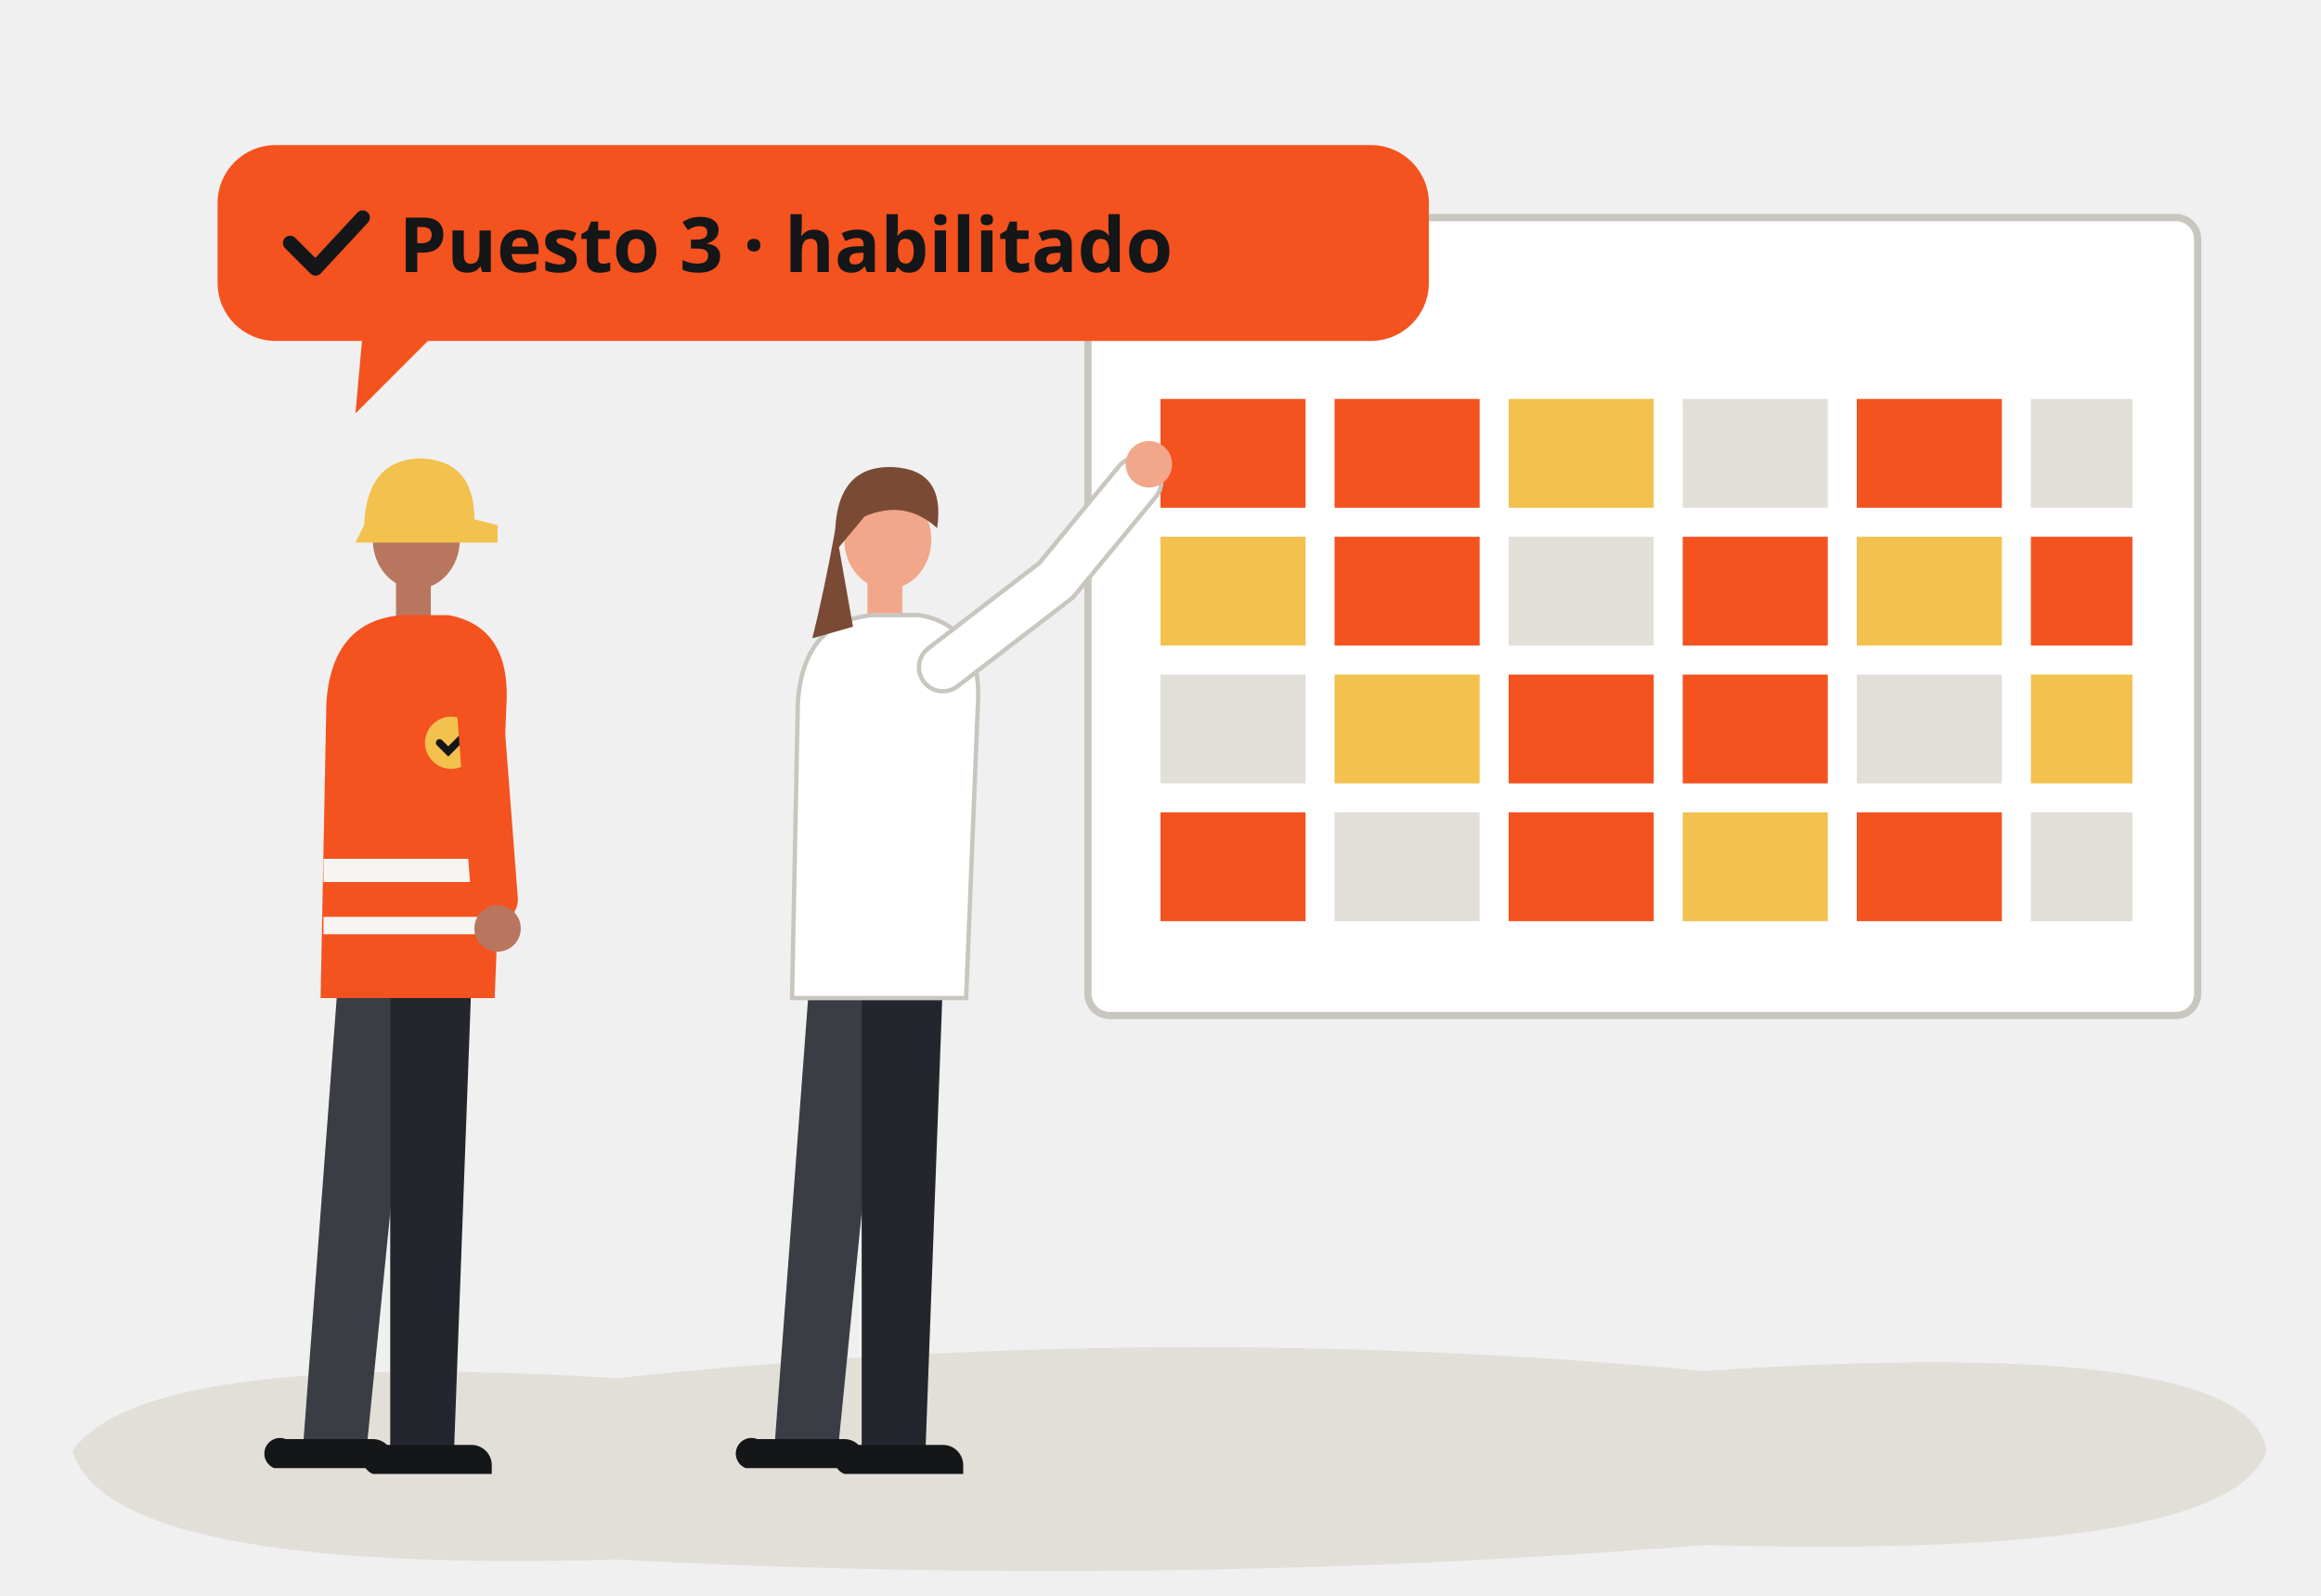
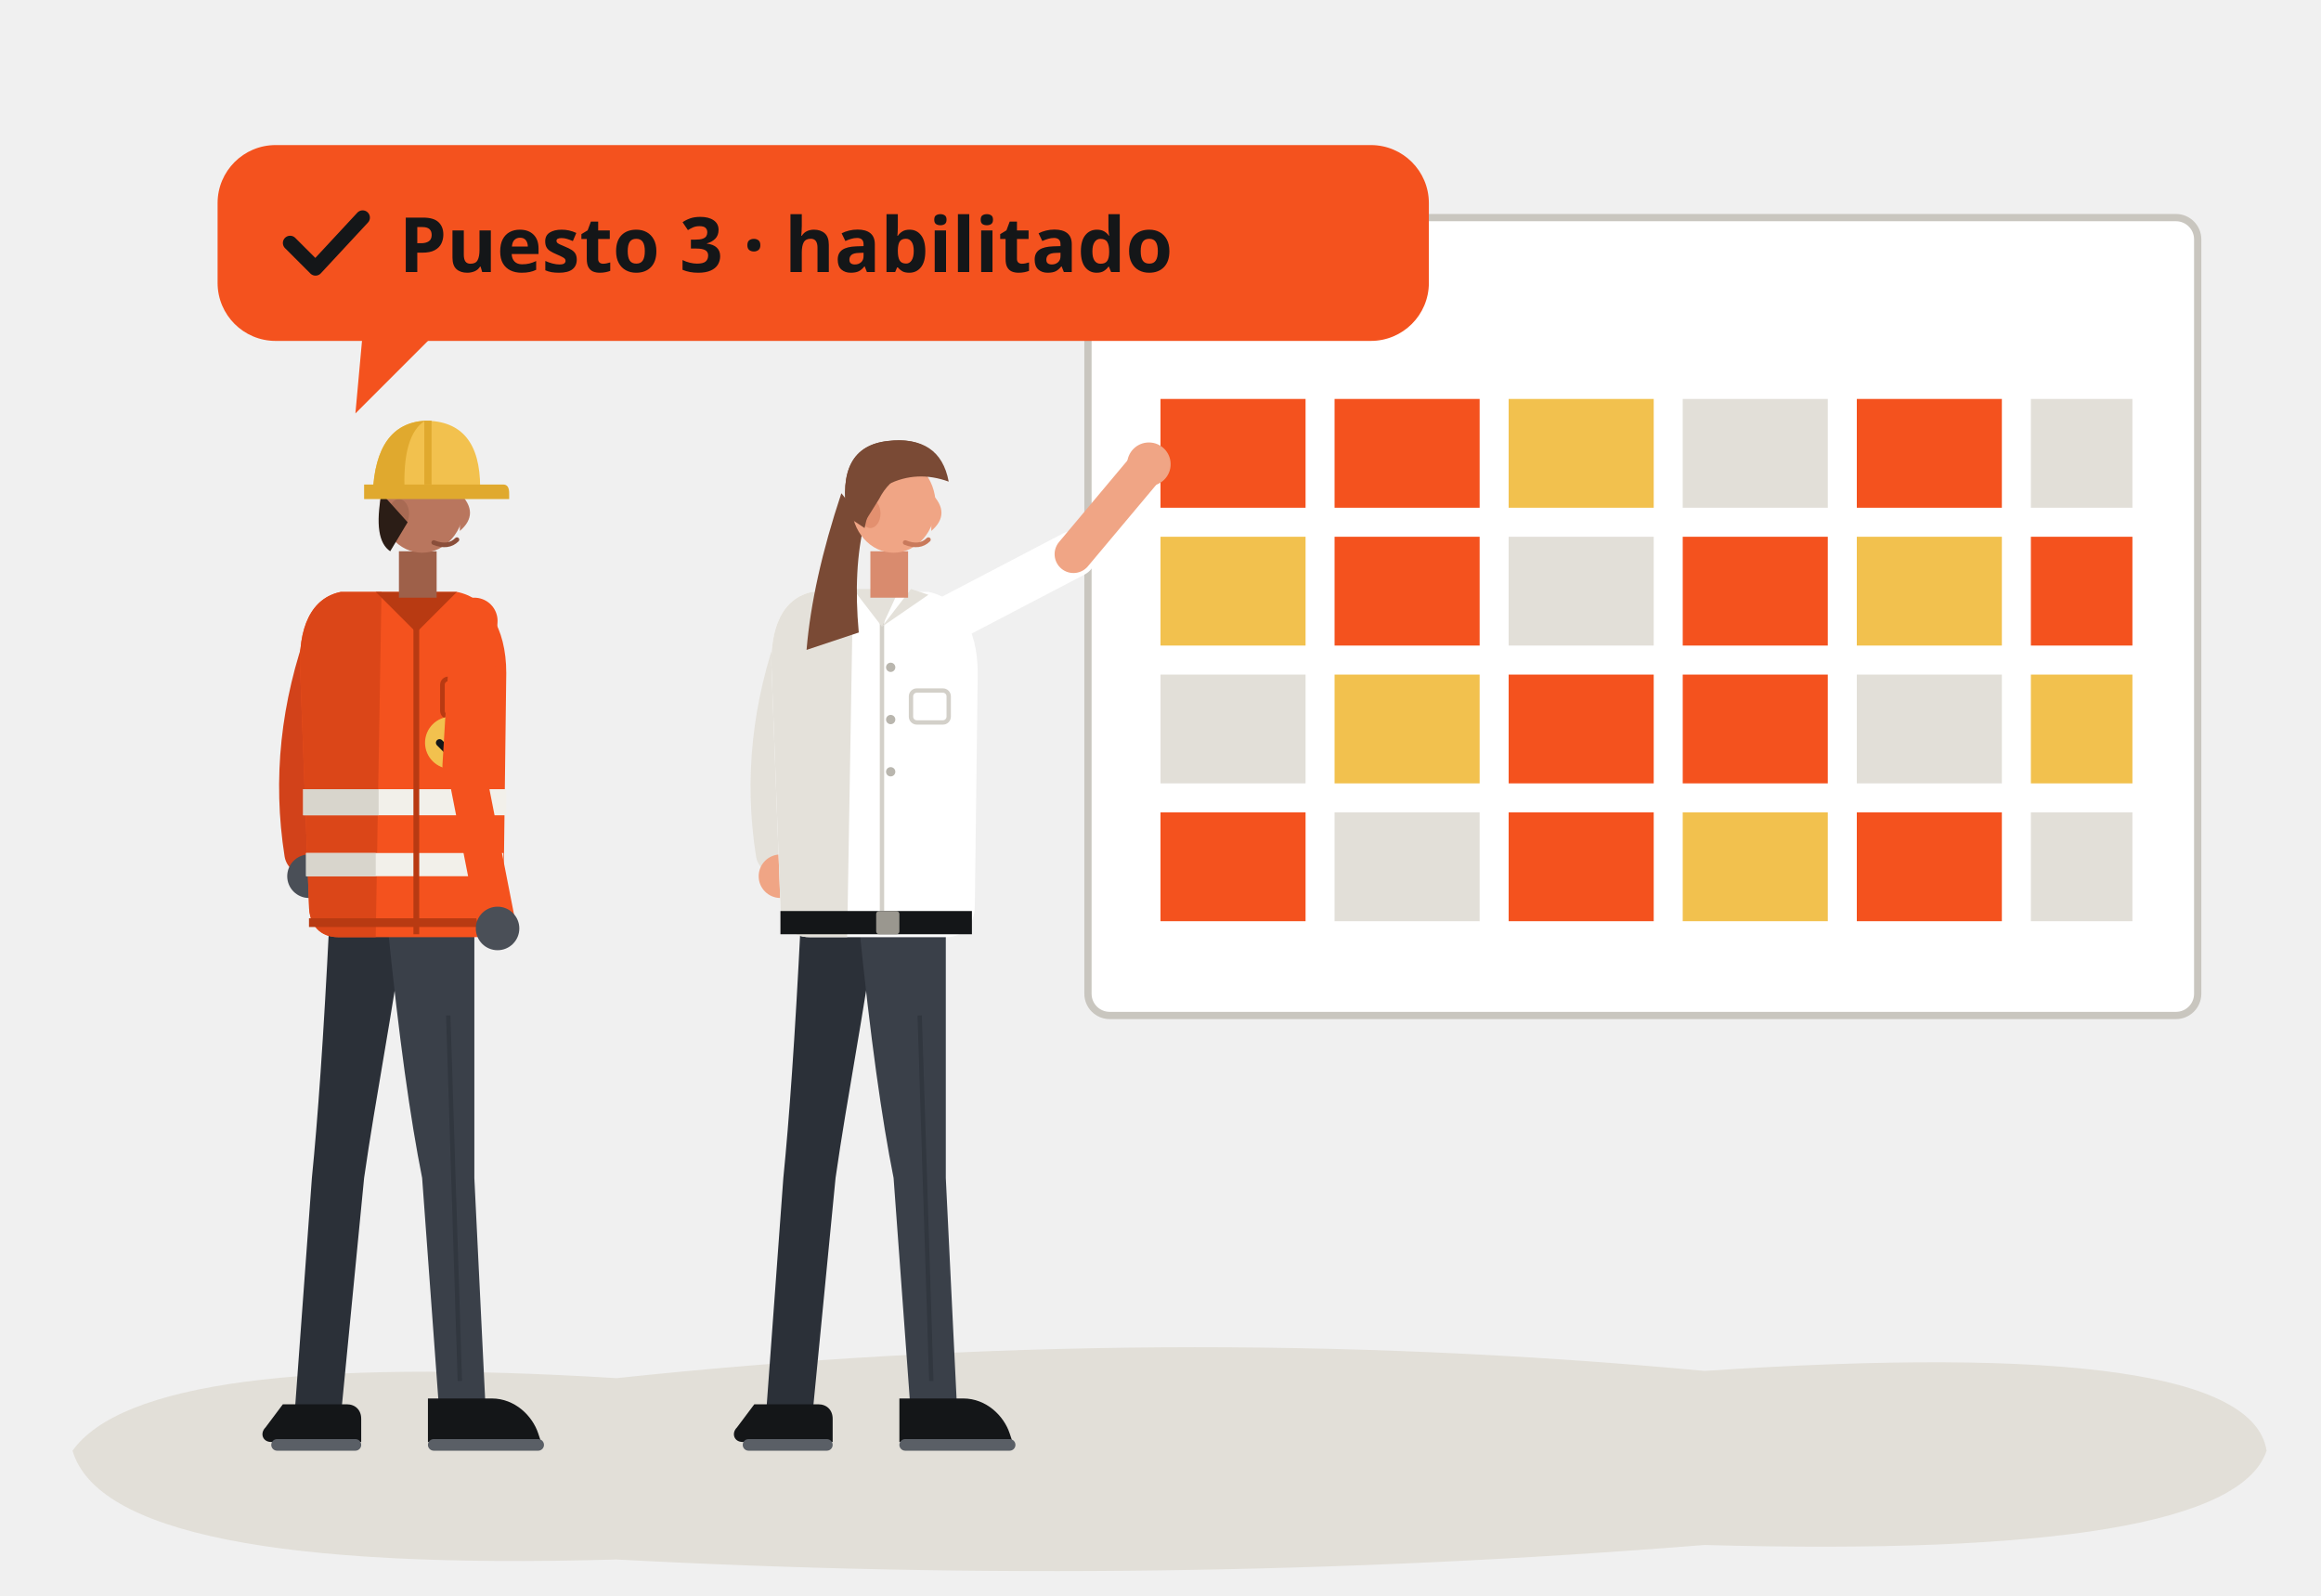
<svg xmlns="http://www.w3.org/2000/svg" viewBox="0 0 640 440" role="img" aria-label="La responsable de RRHH señala la matriz de polivalencia en la pared mientras un operario recibe su certificación">
  <path d="M20 400Q40 372 170 380Q320 364 470 378Q620 368 625 400Q615 430 470 426Q320 438 170 430Q30 434 20 400Z" fill="#E2DFD8" />
  <rect x="300" y="60" width="306" height="220" rx="6" fill="#FFFFFF" stroke="#C9C6BF" stroke-width="2" />
  <rect x="320" y="80" width="60" height="8" rx="4" fill="#3A3E44" />
  <rect x="320" y="110" width="40" height="30" fill="#F4521E" />
  <rect x="368" y="110" width="40" height="30" fill="#F4521E" />
  <rect x="416" y="110" width="40" height="30" fill="#F2C14E" />
  <rect x="464" y="110" width="40" height="30" fill="#E2DFD8" />
  <rect x="512" y="110" width="40" height="30" fill="#F4521E" />
  <rect x="560" y="110" width="28" height="30" fill="#E2DFD8" />
  <rect x="320" y="148" width="40" height="30" fill="#F2C14E" />
  <rect x="368" y="148" width="40" height="30" fill="#F4521E" />
  <rect x="416" y="148" width="40" height="30" fill="#E2DFD8" />
  <rect x="464" y="148" width="40" height="30" fill="#F4521E" />
  <rect x="512" y="148" width="40" height="30" fill="#F2C14E" />
  <rect x="560" y="148" width="28" height="30" fill="#F4521E" />
  <rect x="320" y="186" width="40" height="30" fill="#E2DFD8" />
  <rect x="368" y="186" width="40" height="30" fill="#F2C14E" />
  <rect x="416" y="186" width="40" height="30" fill="#F4521E" />
  <rect x="464" y="186" width="40" height="30" fill="#F4521E" />
  <rect x="512" y="186" width="40" height="30" fill="#E2DFD8" />
  <rect x="560" y="186" width="28" height="30" fill="#F2C14E" />
  <rect x="320" y="224" width="40" height="30" fill="#F4521E" />
  <rect x="368" y="224" width="40" height="30" fill="#E2DFD8" />
  <rect x="416" y="224" width="40" height="30" fill="#F4521E" />
  <rect x="464" y="224" width="40" height="30" fill="#F2C14E" />
  <rect x="512" y="224" width="40" height="30" fill="#F4521E" />
  <rect x="560" y="224" width="28" height="30" fill="#E2DFD8" />
  <g transform="translate(110 400) scale(0.8)">
-     <path d="M-21 -162L5 -162L-11 -2L-33 -2Z" fill="#3A3E44" />
-     <path d="M-3 -162L25 -162L19 0L-3 0Z" fill="#23272D" />
-     <path d="M-39 -4h30a7 7 0 0 1 7 7v3h-41a4 4 0 0 1 4-10z" fill="#141618" />
-     <path d="M-5 -2h30a7 7 0 0 1 7 7v3h-41a4 4 0 0 1 4-10z" fill="#141618" />
-     <rect x="-1" y="-300" width="12" height="16" fill="#B9765E" />
-     <path d="M-25 -258Q-23 -286 1 -288L17 -288Q39 -284 37 -256L33 -156L-27 -156Z" fill="#F4521E" />
-     <path d="M-26 -204H35V-196H-26Z" fill="#F6F5F2" />
-     <path d="M-26 -184H34V-178H-26Z" fill="#F6F5F2" />
+     <path d="M-24 -182C-26 -142 -28 -114 -30 -94L-36 -12H-20L-12 -94C-8 -122 -2 -152 2 -182Z" fill="#2B3038" />
+     <path d="M-4 -182C0 -142 4 -114 8 -94L14 -12H30L26 -94C26 -130 26 -158 26 -182Z" fill="#3A4049" />
+     <path d="M17 -150L21 -24" stroke="#2B3038" stroke-width="1.5" opacity=".6" />
+     <path d="M-40 -16h22c3 0 5 2 5 5v8h-31c-3 0-4-3-2-5z" fill="#141618" />
+     <rect x="-44" y="-4" width="31" height="4" rx="2" fill="#5A5F66" />
+     <path d="M10 -18h22c8 0 14 6 16 12l1 3H10z" fill="#141618" />
+     <rect x="10" y="-4" width="40" height="4" rx="2" fill="#5A5F66" />
+     <path d="M-24 -282Q-38 -244 -32 -206" fill="none" stroke="#D2421A" stroke-width="15" stroke-linecap="round" />
+     <circle cx="-31" cy="-198" r="7.5" fill="#4A4F57" />
+     <path d="M-20 -296C-30 -294 -35 -284 -34 -268L-31 -188C-31 -181 -27 -177 -21 -177H26C32 -177 36 -181 36 -188L37 -268C37 -284 30 -294 20 -296Z" fill="#F4521E" />
+     <path d="M-20 -296C-30 -294 -35 -284 -34 -268L-31 -188C-31 -181 -27 -177 -21 -177H-8L-6 -296Z" fill="#DB4618" />
+     <path d="M-33 -228H37V-219H-33ZM-32 -206H36V-198H-32Z" fill="#F2F0EA" />
+     <path d="M-33 -228H-7V-219H-33ZM-32 -206H-8V-198H-32Z" fill="#D8D5CC" />
+     <path d="M6 -294V-178" stroke="#B83A12" stroke-width="2" />
+     <rect x="15" y="-266" width="15" height="13" rx="2" fill="none" stroke="#B83A12" stroke-width="1.6" />
+     <path d="M-8 -296L6 -282L20 -296Z" fill="#B83A12" />
+     <path d="M-31 -182H36" stroke="#B83A12" stroke-width="3" />
+     <path d="M0 -310h13v16H0z" fill="#9E6049" />
+     <ellipse cx="8" cy="-326" rx="14.5" ry="16.5" fill="#B9765E" />
+     <path d="M21 -330Q28 -323 21 -317Z" fill="#B9765E" />
+     <ellipse cx="0" cy="-323" rx="3.5" ry="5" fill="#A86A53" />
+     <path d="M12 -313Q17 -311 20 -314" fill="none" stroke="#8A4E3A" stroke-width="1.6" stroke-linecap="round" />
+     <path d="M-6 -330Q-9 -314 -3 -310L3 -320Z" fill="#2B1D16" />
+     <path d="M-9 -330Q-8 -354 9 -355Q28 -355 28 -332Z" fill="#F2C14E" />
+     <path d="M9 -355Q-8 -354 -9 -330H2Q1 -350 9 -355Z" fill="#E0A92E" />
+     <path d="M-12 -333H36Q38 -333 38 -330V-328H-12Z" fill="#E0A92E" />
+     <path d="M10 -355V-333" stroke="#E0A92E" stroke-width="2.5" />
    <circle cx="18" cy="-244" r="9" fill="#F2C14E" />
    <path d="M14 -244l3 3 6-6" fill="none" stroke="#141618" stroke-width="2.5" stroke-linecap="round" />
-     <path d="M27 -268L33 -190" stroke="#F4521E" stroke-width="16" stroke-linecap="round" />
-     <circle cx="34" cy="-180" r="8" fill="#B9765E" />
-     <ellipse cx="6" cy="-314" rx="15" ry="17" fill="#B9765E" />
-     <path d="M-12 -319Q-11 -342 8 -342Q26 -341 26 -321L34 -319L34 -313L-15 -313Z" fill="#F2C14E" />
+     <path d="M26 -286L23 -236" fill="none" stroke="#F4521E" stroke-width="16" stroke-linecap="round" />
+     <path d="M23 -236L34 -180" fill="none" stroke="#F4521E" stroke-width="13" stroke-linecap="round" />
+     <circle cx="34" cy="-180" r="7.5" fill="#4A4F57" />
  </g>
  <g transform="translate(240 400) scale(0.8)">
-     <path d="M-21 -162L5 -162L-11 -2L-33 -2Z" fill="#3A3E44" />
-     <path d="M-3 -162L25 -162L19 0L-3 0Z" fill="#23272D" />
-     <path d="M-39 -4h30a7 7 0 0 1 7 7v3h-41a4 4 0 0 1 4-10z" fill="#141618" />
-     <path d="M-5 -2h30a7 7 0 0 1 7 7v3h-41a4 4 0 0 1 4-10z" fill="#141618" />
-     <rect x="-1" y="-300" width="12" height="16" fill="#F2A68A" />
-     <path d="M-25 -258Q-23 -286 1 -288L17 -288Q39 -284 37 -256L33 -156L-27 -156Z" fill="#FFFFFF" stroke="#C9C6BF" stroke-width="1.5" />
-     <path d="M25 -270L64 -300L92 -334" fill="none" stroke="#C9C6BF" stroke-width="18" stroke-linecap="round" stroke-linejoin="round" />
-     <path d="M25 -270L64 -300L92 -334" fill="none" stroke="#FFFFFF" stroke-width="15" stroke-linecap="round" stroke-linejoin="round" />
-     <circle cx="96" cy="-340" r="8" fill="#F2A68A" />
-     <path d="M-12 -318Q-16 -296 -20 -280L-6 -284Z" fill="#7A4A35" />
-     <ellipse cx="6" cy="-314" rx="15" ry="17" fill="#F2A68A" />
-     <path d="M-12 -310Q-14 -340 8 -339Q26 -338 23 -318Q12 -328 -2 -322Z" fill="#7A4A35" />
+     <path d="M-24 -182C-26 -142 -28 -114 -30 -94L-36 -12H-20L-12 -94C-8 -122 -2 -152 2 -182Z" fill="#2B3038" />
+     <path d="M-4 -182C0 -142 4 -114 8 -94L14 -12H30L26 -94C26 -130 26 -158 26 -182Z" fill="#3A4049" />
+     <path d="M17 -150L21 -24" stroke="#2B3038" stroke-width="1.5" opacity=".6" />
+     <path d="M-40 -16h22c3 0 5 2 5 5v8h-31c-3 0-4-3-2-5z" fill="#141618" />
+     <rect x="-44" y="-4" width="31" height="4" rx="2" fill="#5A5F66" />
+     <path d="M10 -18h22c8 0 14 6 16 12l1 3H10z" fill="#141618" />
+     <rect x="10" y="-4" width="40" height="4" rx="2" fill="#5A5F66" />
+     <path d="M-24 -282Q-38 -244 -32 -206" fill="none" stroke="#E4E1DA" stroke-width="15" stroke-linecap="round" />
+     <circle cx="-31" cy="-198" r="7.5" fill="#F0A585" />
+     <path d="M-20 -296C-30 -294 -35 -284 -34 -268L-31 -188C-31 -181 -27 -177 -21 -177H26C32 -177 36 -181 36 -188L37 -268C37 -284 30 -294 20 -296Z" fill="#FFFFFF" />
+     <path d="M-20 -296C-30 -294 -35 -284 -34 -268L-31 -188C-31 -181 -27 -177 -21 -177H-8L-6 -296Z" fill="#E4E1DA" />
+     <path d="M4 -292V-186" stroke="#D3D0C9" stroke-width="1.5" />
+     <circle cx="7" cy="-270" r="1.6" fill="#B9B6AE" />
+     <circle cx="7" cy="-252" r="1.6" fill="#B9B6AE" />
+     <circle cx="7" cy="-234" r="1.6" fill="#B9B6AE" />
+     <path d="M-6 -297L4 -284L10 -297ZM4 -284L14 -297L20 -295Z" fill="#E4E1DA" />
+     <rect x="14" y="-262" width="13" height="11" rx="2" fill="none" stroke="#D3D0C9" stroke-width="1.5" />
+     <path d="M-31 -186H35V-178H-31Z" fill="#141618" />
+     <rect x="2" y="-186" width="8" height="8" rx="1" fill="#9A978F" />
+     <path d="M-10 -330Q-20 -300 -22 -276L-4 -282Q-6 -304 -2 -320Z" fill="#7A4A35" />
+     <path d="M0 -310h13v16H0z" fill="#D98B6E" />
+     <ellipse cx="8" cy="-326" rx="14.5" ry="16.5" fill="#F0A585" />
+     <path d="M21 -330Q28 -323 21 -317Z" fill="#F0A585" />
+     <ellipse cx="0" cy="-323" rx="3.5" ry="5" fill="#E3906F" />
+     <path d="M12 -313Q17 -311 20 -314" fill="none" stroke="#C97A5C" stroke-width="1.6" stroke-linecap="round" />
+     <path d="M-8 -322Q-12 -346 6 -348Q22 -350 26 -336Q20 -338 12 -337Q6 -334 3 -328L-2 -320Z" fill="#7A4A35" />
+     <path d="M-8 -322Q-12 -346 6 -348Q24 -350 27 -334Q16 -338 6 -333Q0 -328 -2 -318Z" fill="#7A4A35" />
+     <path d="M26 -286L70 -309" fill="none" stroke="#FFFFFF" stroke-width="16" stroke-linecap="round" />
+     <path d="M70 -309L96 -340" fill="none" stroke="#F0A585" stroke-width="13" stroke-linecap="round" />
+     <circle cx="96" cy="-340" r="7.5" fill="#F0A585" />
  </g>
  <rect x="60" y="40" width="334" height="54" rx="16" fill="#F4521E" />
  <path d="M100 92l-2 22 22-22z" fill="#F4521E" />
  <path d="M80 67l7 7 13-14" fill="none" stroke="#141618" stroke-width="4" stroke-linecap="round" stroke-linejoin="round" />
  <text x="110" y="75" font-family="DM Sans, sans-serif" font-weight="700" font-size="21" fill="#141618">Puesto 3 · habilitado</text>
</svg>
